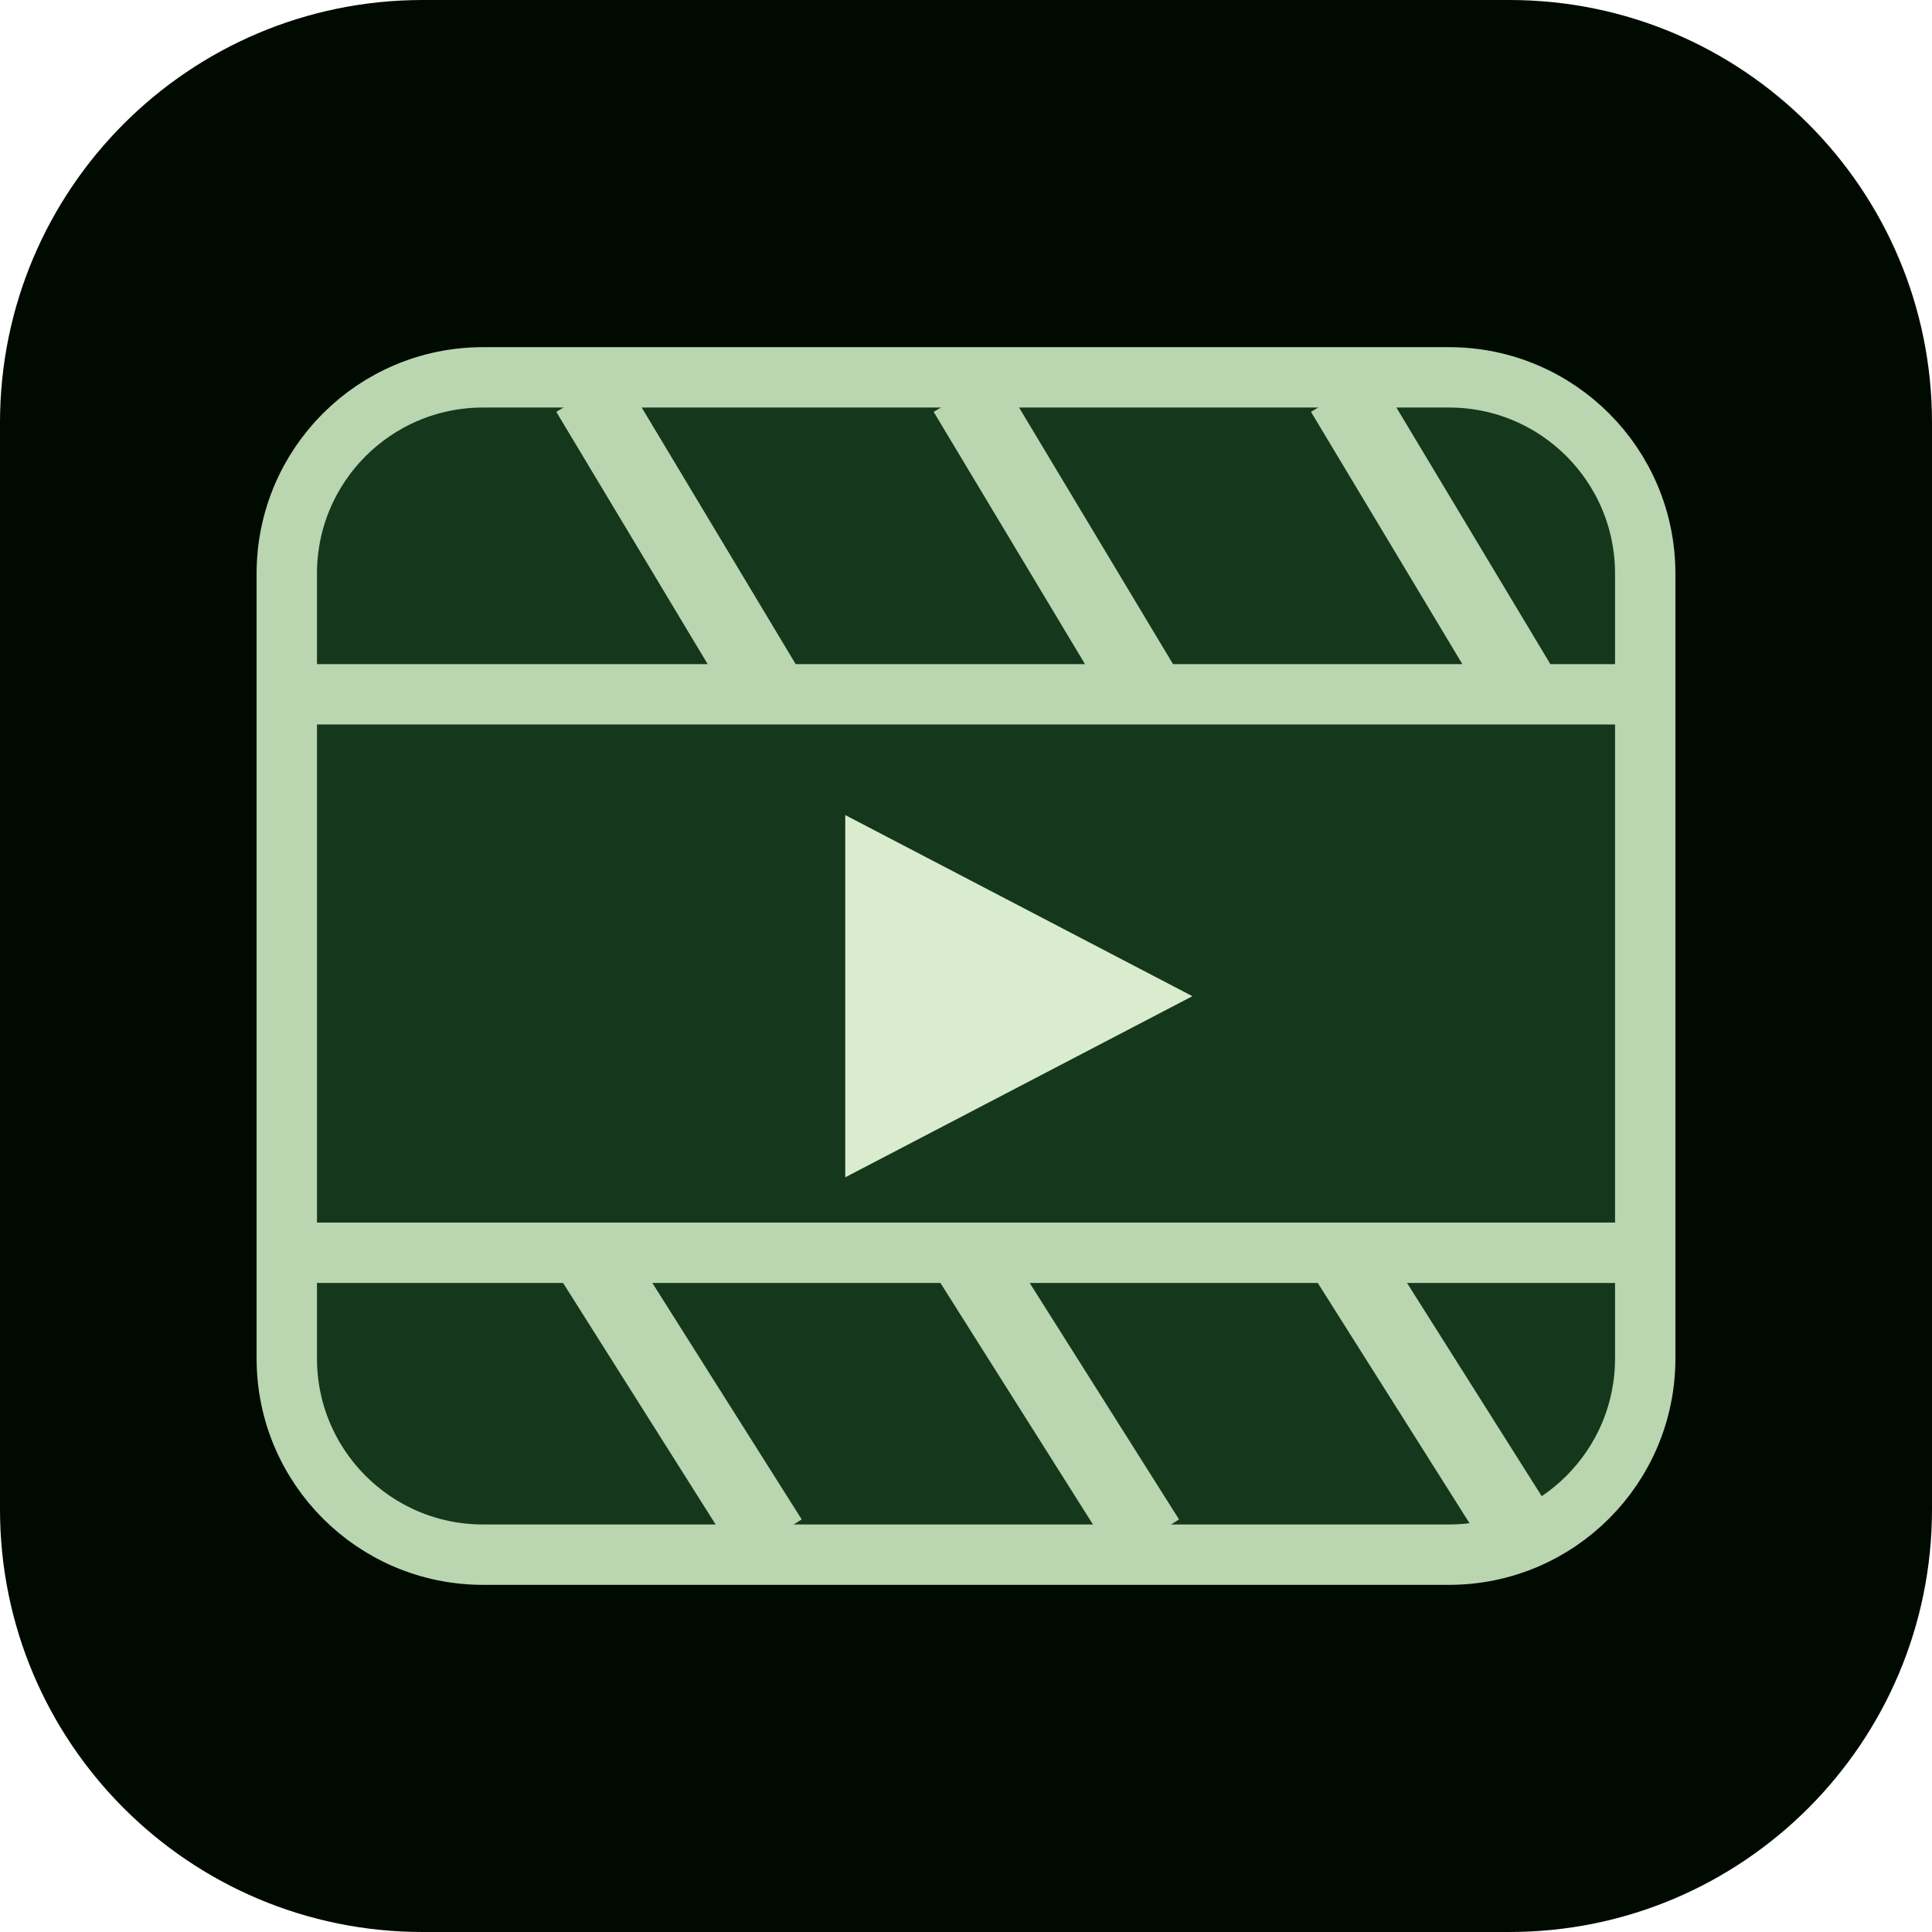
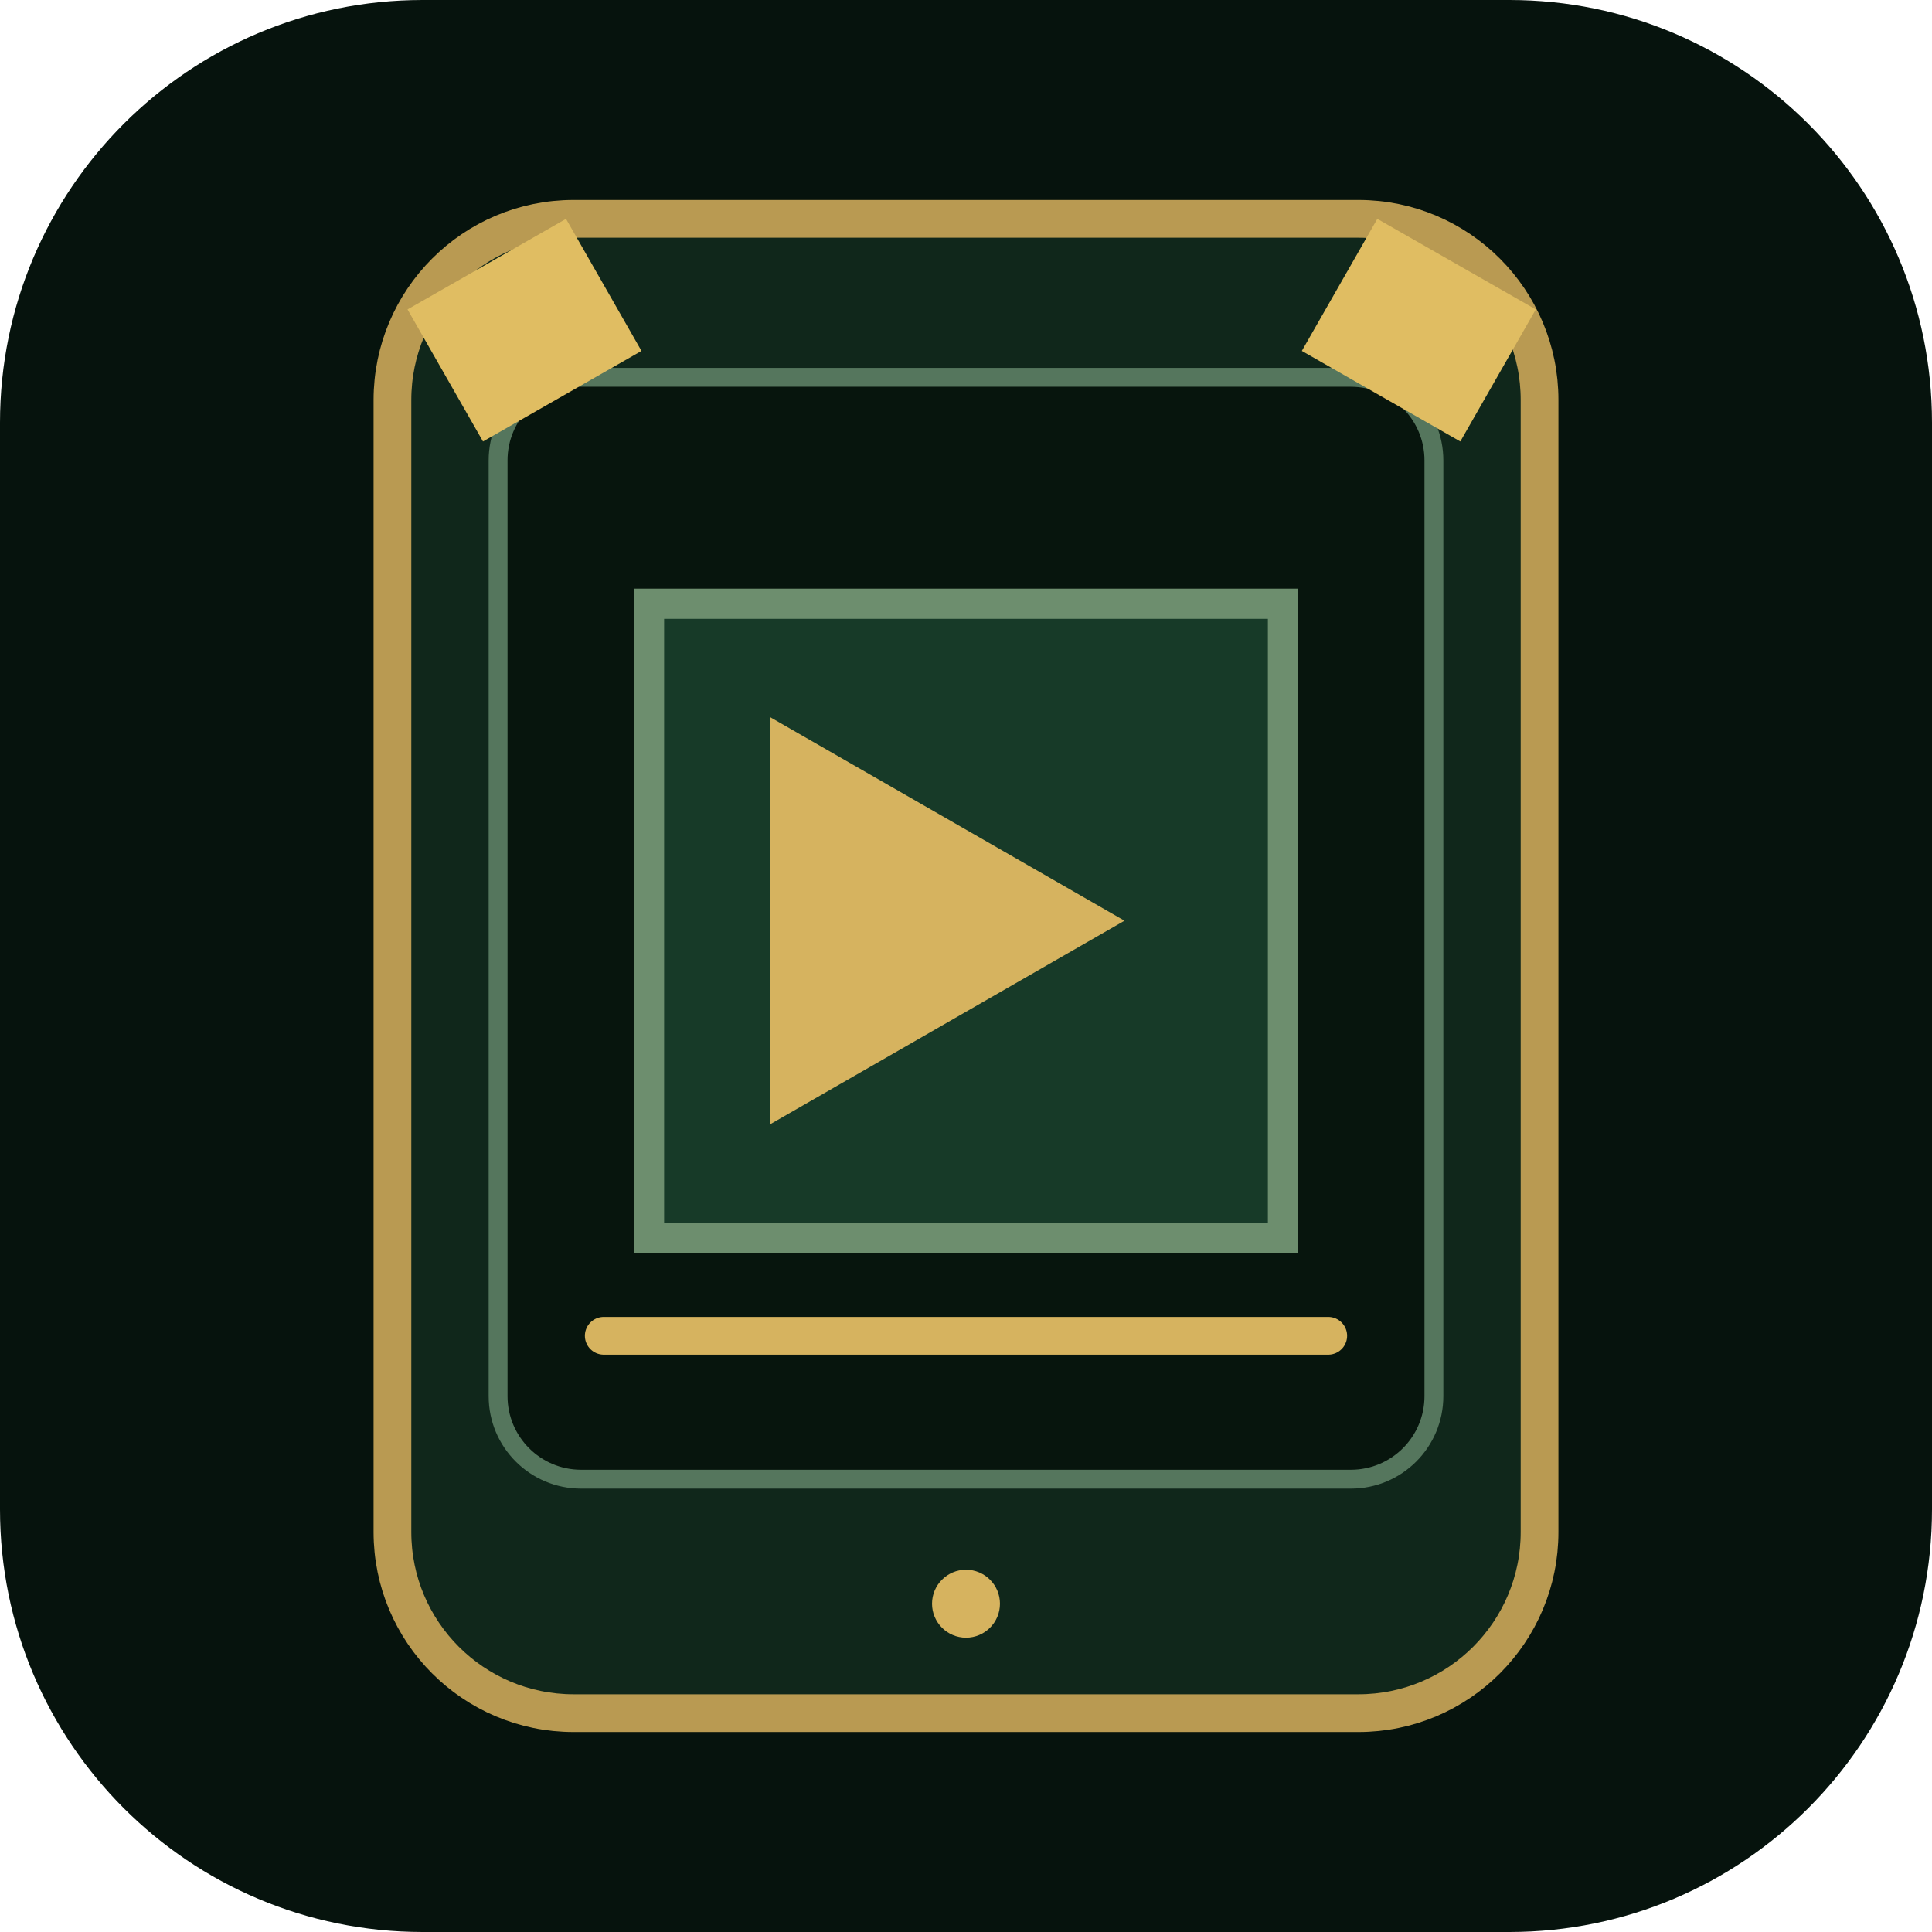
- <svg xmlns="http://www.w3.org/2000/svg" viewBox="0 0 128 128">
-   <rect width="128" height="128" rx="28" fill="#000a00" />
-   <rect x="19" y="25" width="90" height="78" rx="13" fill="#15371c" stroke="#b9d6b0" stroke-width="4" />
-   <path d="M20 46h88M20 83h88" stroke="#b9d6b0" stroke-width="4" />
-   <path d="M39 26l12 20m13-20 12 20m13-20 12 20M39 83l12 19m13-19 12 19m13-19 12 19" stroke="#b9d6b0" stroke-width="5" />
-   <path d="M56 54l23 12-23 12z" fill="#d9edce" />
+ <svg xmlns="http://www.w3.org/2000/svg" viewBox="0 0 512 512">
+   <rect width="512" height="512" rx="112" fill="#06130d" />
+   <rect x="104" y="58" width="304" height="396" rx="48" fill="#10271b" stroke="#b99a52" stroke-width="10" />
+   <rect x="132" y="100" width="248" height="292" rx="22" fill="#07150d" stroke="#55765d" stroke-width="5" />
+   <path d="M172 160h168v168H172z" fill="#173a28" stroke="#6d8e6e" stroke-width="8" />
+   <path d="M204 190v108l94-54z" fill="#d6b35f" />
+   <path d="M160 354h192" stroke="#d6b35f" stroke-width="10" stroke-linecap="round" />
+   <path d="M108 82l42-24 20 35-42 24z" fill="#e0bd62" />
+   <path d="M365 58l42 24-20 35-42-24z" fill="#e0bd62" />
+   <circle cx="256" cy="425" r="9" fill="#d6b35f" />
</svg>
